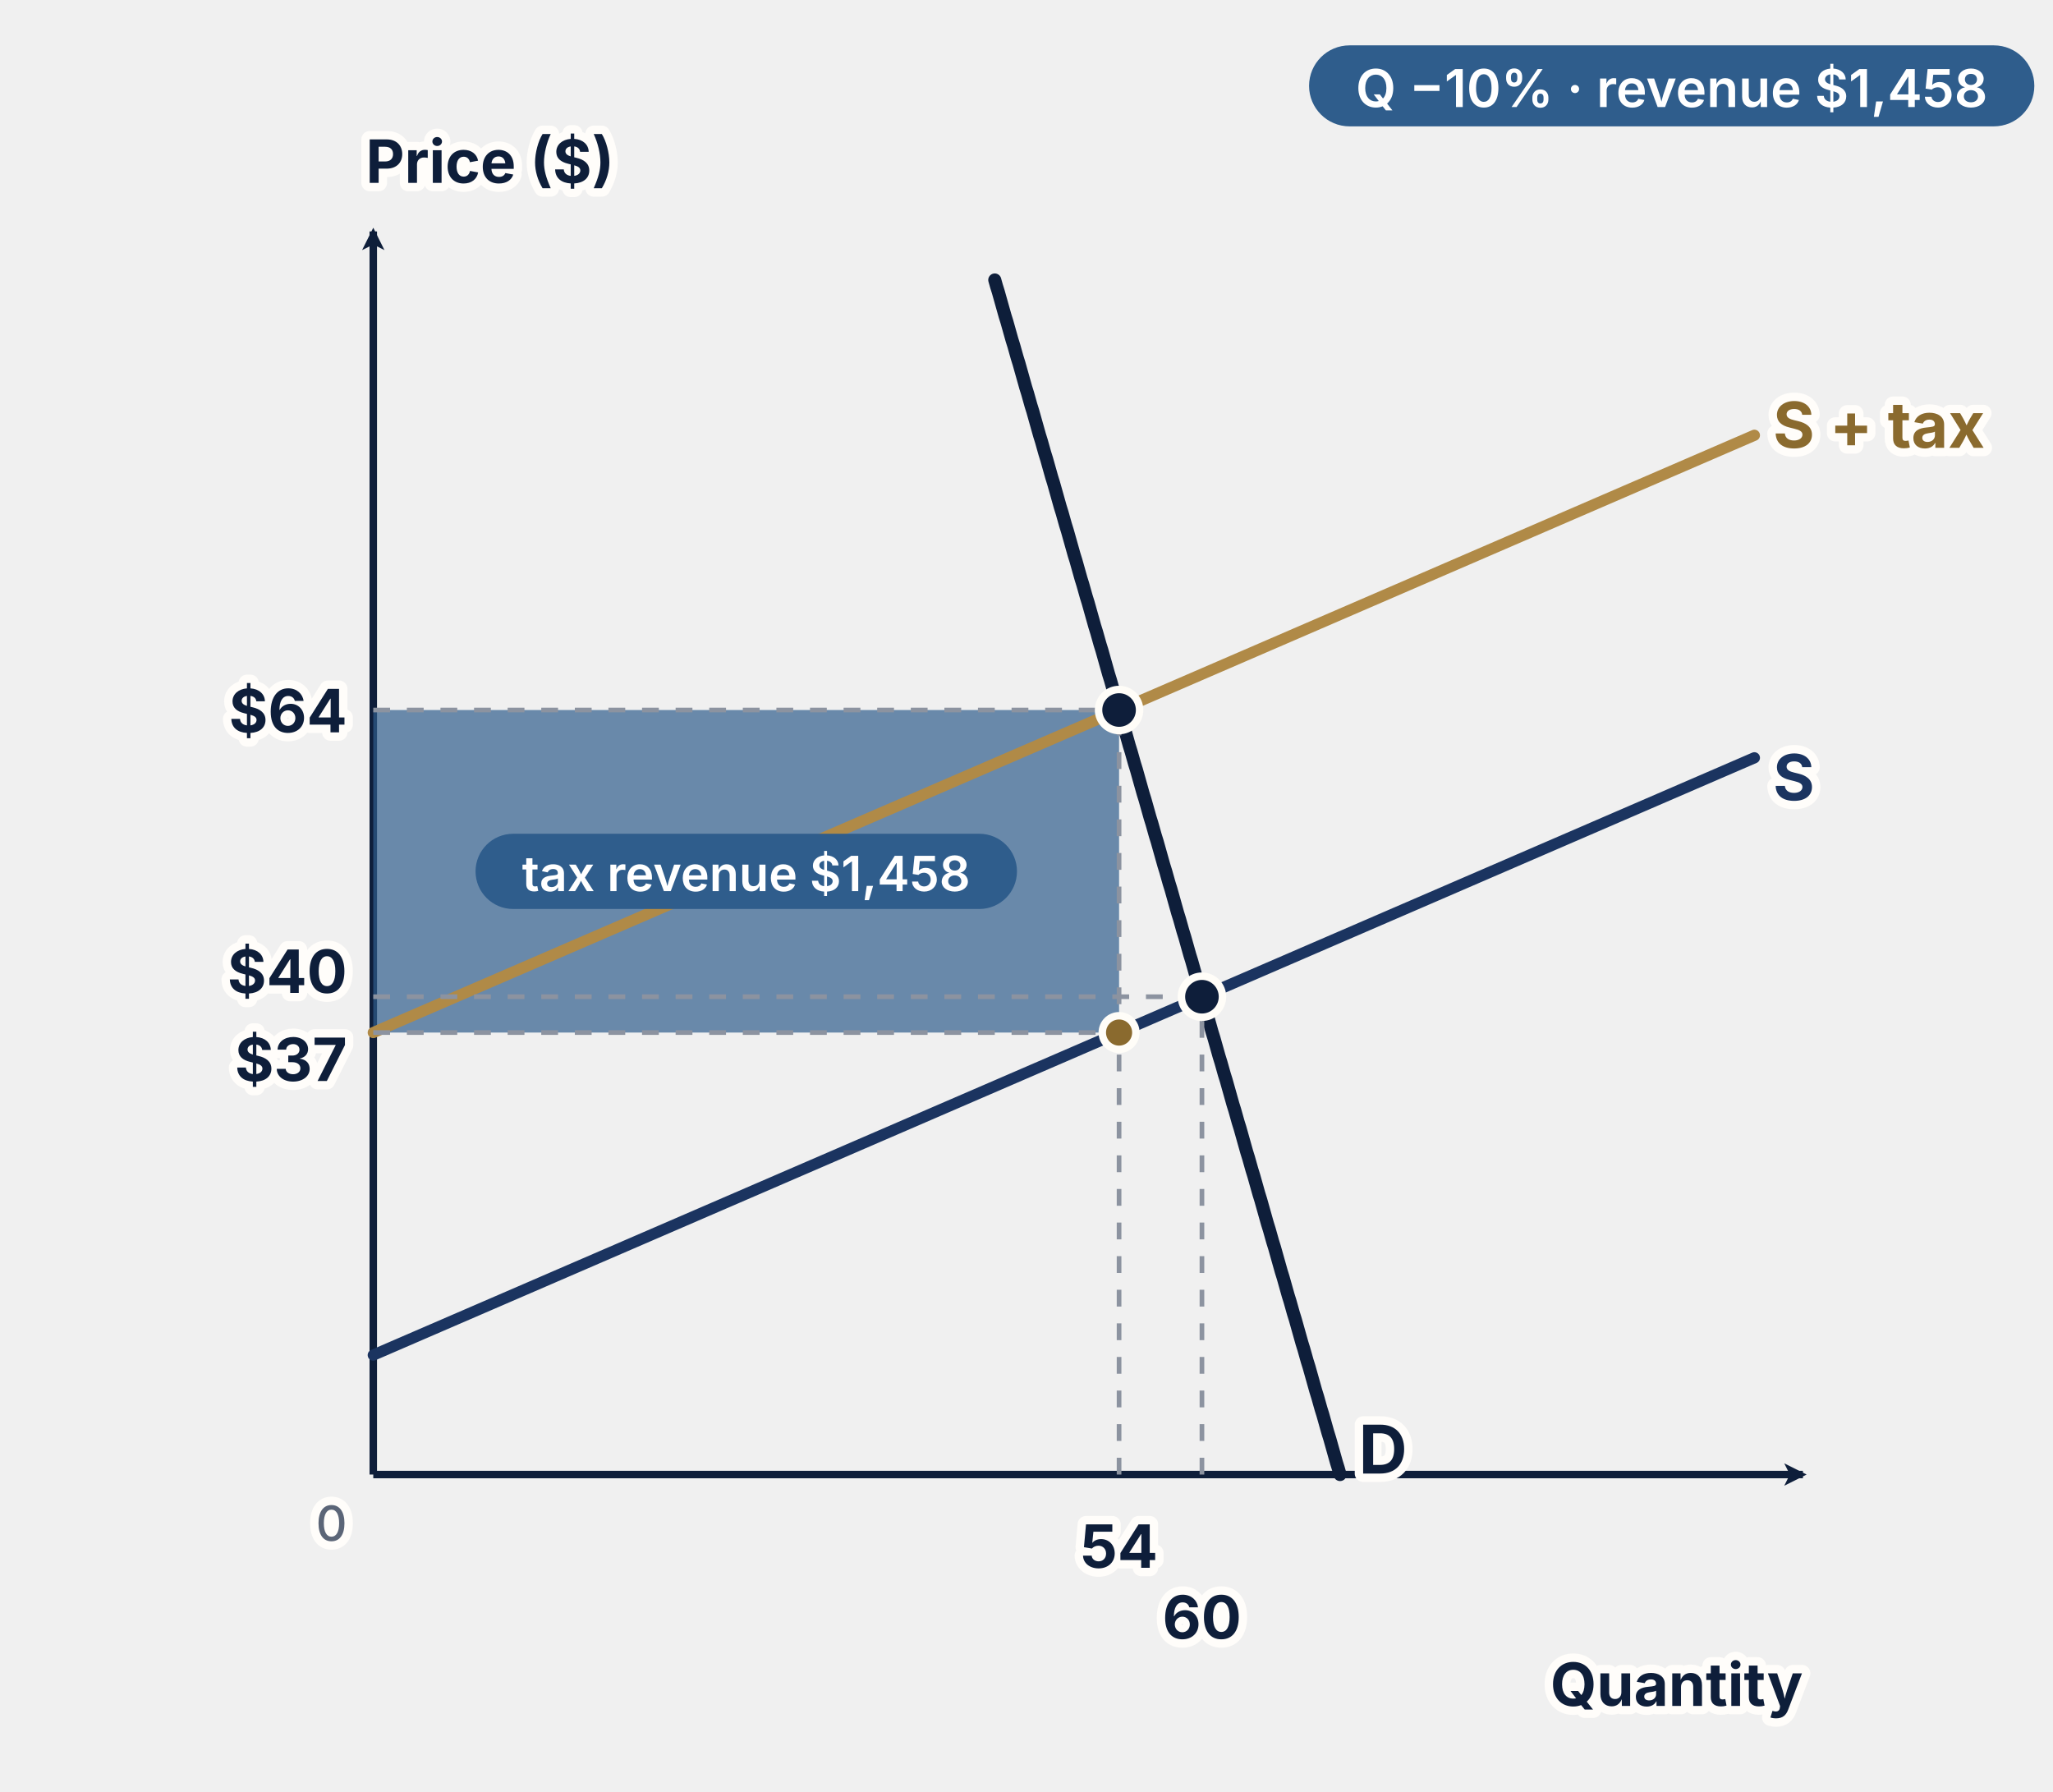
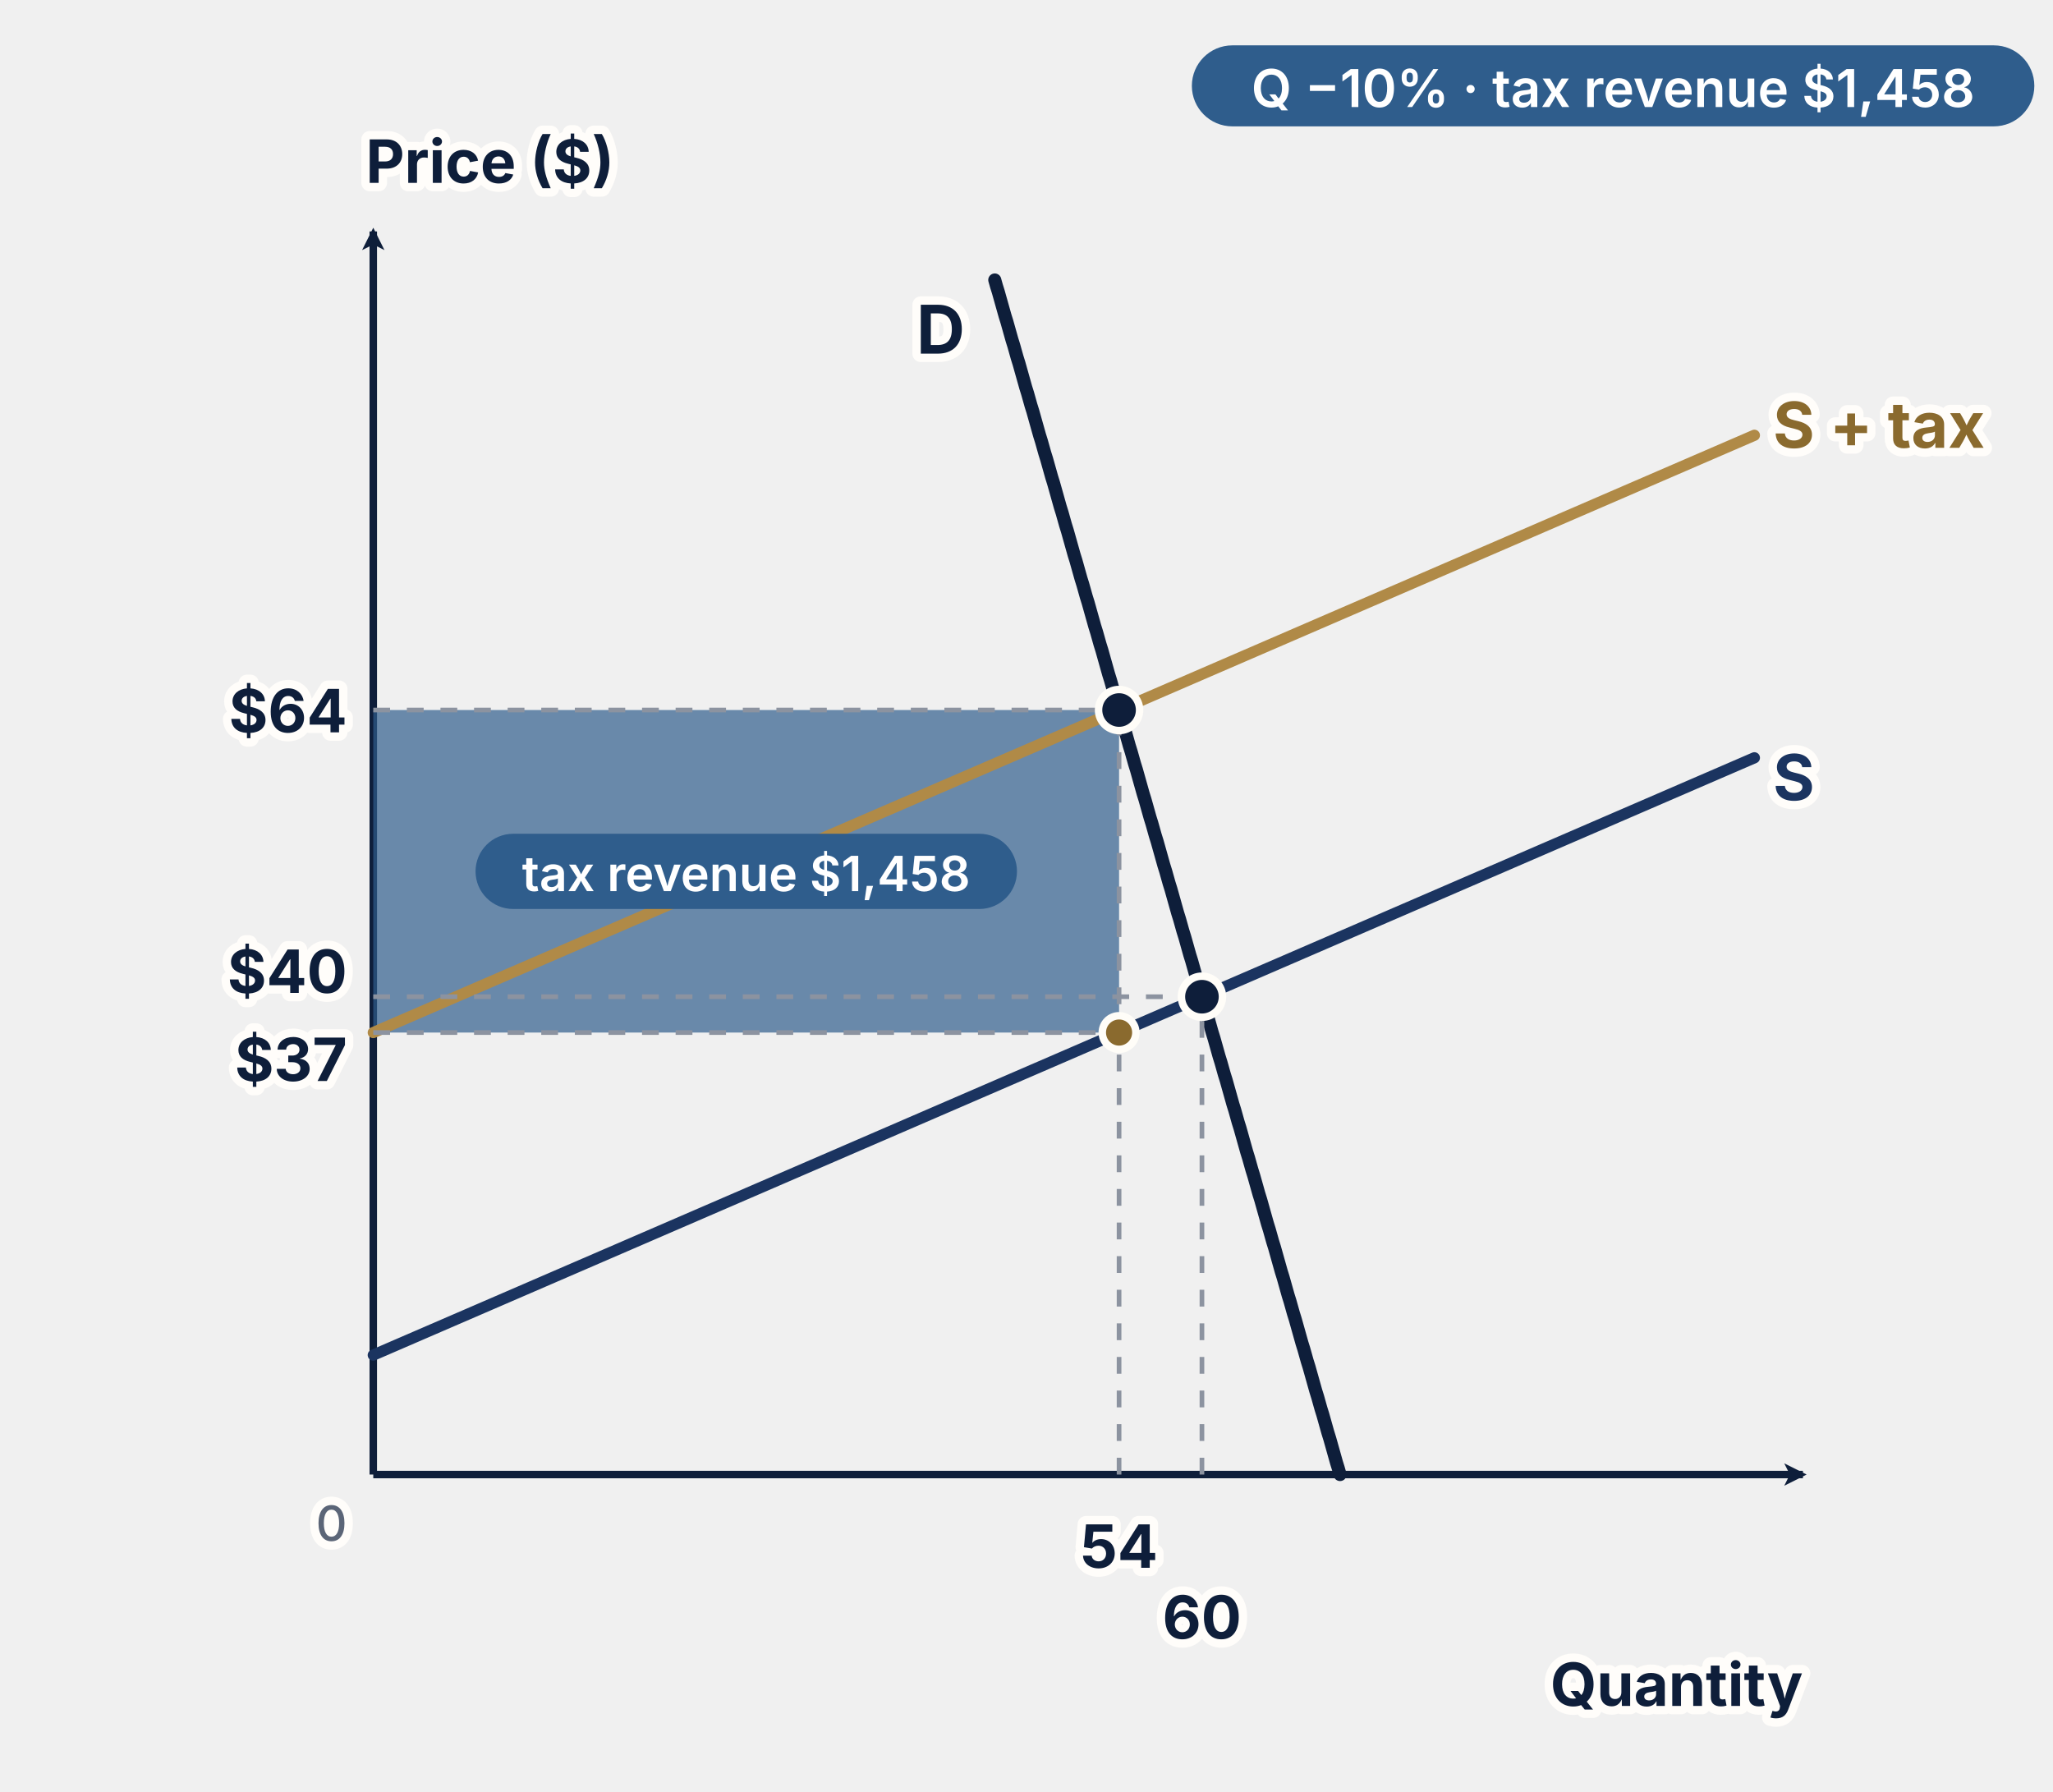
<svg xmlns="http://www.w3.org/2000/svg" width="1100" height="960" viewBox="0 0 1100 960">
  <defs>
    <marker id="ah0E1E3A" viewBox="0 0 12 12" refX="10" refY="6" markerWidth="12" markerHeight="12" markerUnits="userSpaceOnUse" orient="auto-start-reverse">
      <path d="M0,0 L12,6 L0,12 L3,6 z" fill="#0E1E3A" />
    </marker>
  </defs>
  <line x1="200.0" y1="790.0" x2="200.0" y2="124.0" stroke="#0E1E3A" stroke-width="4" stroke-linecap="butt" marker-end="url(#ah0E1E3A)" opacity="1" />
  <line x1="200.0" y1="790.0" x2="966.0" y2="790.0" stroke="#0E1E3A" stroke-width="4" stroke-linecap="butt" marker-end="url(#ah0E1E3A)" opacity="1" />
  <text x="186.0" y="816.0" font-family="Inter, 'Helvetica Neue', Arial, sans-serif" font-size="26" fill="#5B6577" text-anchor="end" font-weight="500" dominant-baseline="middle" paint-order="stroke" stroke="#FFFDFA" stroke-width="9" stroke-linejoin="round">0</text>
  <text x="196.0" y="86.0" font-family="Inter, 'Helvetica Neue', Arial, sans-serif" font-size="32" fill="#0E1E3A" text-anchor="start" font-weight="700" dominant-baseline="middle" paint-order="stroke" stroke="#FFFDFA" stroke-width="9" stroke-linejoin="round">Price ($)</text>
  <text x="966.0" y="902.0" font-family="Inter, 'Helvetica Neue', Arial, sans-serif" font-size="32" fill="#0E1E3A" text-anchor="end" font-weight="700" dominant-baseline="middle" paint-order="stroke" stroke="#FFFDFA" stroke-width="9" stroke-linejoin="round">Quantity</text>
  <rect x="200.0" y="380.4" width="399.6" height="172.8" rx="0" fill="#2F5D8C" opacity="0.7" />
  <path d="M200.0,726.0 L203.7,724.4 L207.4,722.8 L211.1,721.2 L214.8,719.6 L218.5,718.0 L222.2,716.4 L225.9,714.8 L229.6,713.2 L233.3,711.6 L237.0,710.0 L240.7,708.4 L244.4,706.8 L248.1,705.2 L251.8,703.6 L255.5,702.0 L259.2,700.4 L262.9,698.8 L266.6,697.2 L270.3,695.6 L274.0,694.0 L277.7,692.4 L281.4,690.8 L285.1,689.2 L288.8,687.6 L292.5,686.0 L296.2,684.4 L299.9,682.8 L303.6,681.2 L307.3,679.6 L311.0,678.0 L314.7,676.4 L318.4,674.8 L322.1,673.2 L325.8,671.6 L329.5,670.0 L333.2,668.4 L336.9,666.8 L340.6,665.2 L344.3,663.6 L348.0,662.0 L351.7,660.4 L355.4,658.8 L359.1,657.2 L362.8,655.6 L366.5,654.0 L370.2,652.4 L373.9,650.8 L377.6,649.2 L381.3,647.6 L385.0,646.0 L388.7,644.4 L392.4,642.8 L396.1,641.2 L399.8,639.6 L403.5,638.0 L407.2,636.4 L410.9,634.8 L414.6,633.2 L418.3,631.6 L422.0,630.0 L425.7,628.4 L429.4,626.8 L433.1,625.2 L436.8,623.6 L440.5,622.0 L444.2,620.4 L447.9,618.8 L451.6,617.2 L455.3,615.6 L459.0,614.0 L462.7,612.4 L466.4,610.8 L470.1,609.2 L473.8,607.6 L477.5,606.0 L481.2,604.4 L484.9,602.8 L488.6,601.2 L492.3,599.6 L496.0,598.0 L499.7,596.4 L503.4,594.8 L507.1,593.2 L510.8,591.6 L514.5,590.0 L518.2,588.4 L521.9,586.8 L525.6,585.2 L529.3,583.6 L533.0,582.0 L536.7,580.4 L540.4,578.8 L544.1,577.2 L547.8,575.6 L551.5,574.0 L555.2,572.4 L558.9,570.8 L562.6,569.2 L566.3,567.6 L570.0,566.0 L573.7,564.4 L577.4,562.8 L581.1,561.2 L584.8,559.6 L588.5,558.0 L592.2,556.4 L595.9,554.8 L599.6,553.2 L603.3,551.6 L607.0,550.0 L610.7,548.4 L614.4,546.8 L618.1,545.2 L621.8,543.6 L625.5,542.0 L629.2,540.4 L632.9,538.8 L636.6,537.2 L640.3,535.6 L644.0,534.0 L647.7,532.4 L651.4,530.8 L655.1,529.2 L658.8,527.6 L662.5,526.0 L666.2,524.4 L669.9,522.8 L673.6,521.2 L677.3,519.6 L681.0,518.0 L684.7,516.4 L688.4,514.8 L692.1,513.2 L695.8,511.6 L699.5,510.0 L703.2,508.4 L706.9,506.8 L710.6,505.2 L714.3,503.6 L718.0,502.0 L721.7,500.4 L725.4,498.8 L729.1,497.2 L732.8,495.6 L736.5,494.0 L740.2,492.4 L743.9,490.8 L747.6,489.2 L751.3,487.6 L755.0,486.0 L758.7,484.4 L762.4,482.8 L766.1,481.2 L769.8,479.6 L773.5,478.0 L777.2,476.4 L780.9,474.8 L784.6,473.2 L788.3,471.6 L792.0,470.0 L795.7,468.4 L799.4,466.8 L803.1,465.2 L806.8,463.6 L810.5,462.0 L814.2,460.4 L817.9,458.8 L821.6,457.2 L825.3,455.6 L829.0,454.0 L832.7,452.4 L836.4,450.8 L840.1,449.2 L843.8,447.6 L847.5,446.0 L851.2,444.4 L854.9,442.8 L858.6,441.2 L862.3,439.6 L866.0,438.0 L869.7,436.4 L873.4,434.8 L877.1,433.2 L880.8,431.6 L884.5,430.0 L888.2,428.4 L891.9,426.8 L895.6,425.2 L899.3,423.6 L903.0,422.0 L906.7,420.4 L910.4,418.8 L914.1,417.2 L917.8,415.6 L921.5,414.0 L925.2,412.4 L928.9,410.8 L932.6,409.2 L936.3,407.6 L940.0,406.0" stroke="#1B3460" stroke-width="6" fill="none" stroke-linecap="round" stroke-linejoin="round" opacity="1" />
  <path d="M200.0,553.2 L203.7,551.6 L207.4,550.0 L211.1,548.4 L214.8,546.8 L218.5,545.2 L222.2,543.6 L225.9,542.0 L229.6,540.4 L233.3,538.8 L237.0,537.2 L240.7,535.6 L244.4,534.0 L248.1,532.4 L251.8,530.8 L255.5,529.2 L259.2,527.6 L262.9,526.0 L266.6,524.4 L270.3,522.8 L274.0,521.2 L277.7,519.6 L281.4,518.0 L285.1,516.4 L288.8,514.8 L292.5,513.2 L296.2,511.6 L299.9,510.0 L303.6,508.4 L307.3,506.8 L311.0,505.2 L314.7,503.6 L318.4,502.0 L322.1,500.4 L325.8,498.8 L329.5,497.2 L333.2,495.6 L336.9,494.0 L340.6,492.4 L344.3,490.8 L348.0,489.2 L351.7,487.6 L355.4,486.0 L359.1,484.4 L362.8,482.8 L366.5,481.2 L370.2,479.6 L373.9,478.0 L377.6,476.4 L381.3,474.8 L385.0,473.2 L388.7,471.6 L392.4,470.0 L396.1,468.4 L399.8,466.8 L403.5,465.2 L407.2,463.6 L410.9,462.0 L414.6,460.4 L418.3,458.8 L422.0,457.2 L425.7,455.6 L429.4,454.0 L433.1,452.4 L436.8,450.8 L440.5,449.2 L444.2,447.6 L447.9,446.0 L451.6,444.4 L455.3,442.8 L459.0,441.2 L462.7,439.6 L466.4,438.0 L470.1,436.4 L473.8,434.8 L477.5,433.2 L481.2,431.6 L484.9,430.0 L488.6,428.4 L492.3,426.8 L496.0,425.2 L499.7,423.6 L503.4,422.0 L507.1,420.4 L510.8,418.8 L514.5,417.2 L518.2,415.6 L521.9,414.0 L525.6,412.4 L529.3,410.8 L533.0,409.2 L536.7,407.6 L540.4,406.0 L544.1,404.4 L547.8,402.8 L551.5,401.2 L555.2,399.6 L558.9,398.0 L562.6,396.4 L566.3,394.8 L570.0,393.2 L573.7,391.6 L577.4,390.0 L581.1,388.4 L584.8,386.8 L588.5,385.2 L592.2,383.6 L595.9,382.0 L599.6,380.4 L603.3,378.8 L607.0,377.2 L610.7,375.6 L614.4,374.0 L618.1,372.4 L621.8,370.8 L625.5,369.2 L629.2,367.6 L632.9,366.0 L636.6,364.4 L640.3,362.8 L644.0,361.2 L647.7,359.6 L651.4,358.0 L655.1,356.4 L658.8,354.8 L662.5,353.2 L666.2,351.6 L669.9,350.0 L673.6,348.4 L677.3,346.8 L681.0,345.2 L684.7,343.6 L688.4,342.0 L692.1,340.4 L695.8,338.8 L699.5,337.2 L703.2,335.6 L706.9,334.0 L710.6,332.4 L714.3,330.8 L718.0,329.2 L721.7,327.6 L725.4,326.0 L729.1,324.4 L732.8,322.8 L736.5,321.2 L740.2,319.6 L743.9,318.0 L747.6,316.4 L751.3,314.8 L755.0,313.2 L758.7,311.6 L762.4,310.0 L766.1,308.4 L769.8,306.8 L773.5,305.2 L777.2,303.6 L780.9,302.0 L784.6,300.4 L788.3,298.8 L792.0,297.2 L795.7,295.6 L799.4,294.0 L803.1,292.4 L806.8,290.8 L810.5,289.2 L814.2,287.6 L817.9,286.0 L821.6,284.4 L825.3,282.8 L829.0,281.2 L832.7,279.6 L836.4,278.0 L840.1,276.4 L843.8,274.8 L847.5,273.2 L851.2,271.6 L854.9,270.0 L858.6,268.4 L862.3,266.8 L866.0,265.2 L869.7,263.6 L873.4,262.0 L877.1,260.4 L880.8,258.8 L884.5,257.2 L888.2,255.6 L891.9,254.0 L895.6,252.4 L899.3,250.8 L903.0,249.2 L906.7,247.6 L910.4,246.0 L914.1,244.4 L917.8,242.8 L921.5,241.2 L925.2,239.6 L928.9,238.0 L932.6,236.4 L936.3,234.8 L940.0,233.2" stroke="#B08A47" stroke-width="6" fill="none" stroke-linecap="round" stroke-linejoin="round" opacity="1" />
  <path d="M533.0,150.0 L533.9,153.2 L534.9,156.4 L535.8,159.6 L536.7,162.8 L537.6,166.0 L538.5,169.2 L539.5,172.4 L540.4,175.6 L541.3,178.8 L542.2,182.0 L543.2,185.2 L544.1,188.4 L545.0,191.6 L546.0,194.8 L546.9,198.0 L547.8,201.2 L548.7,204.4 L549.6,207.6 L550.6,210.8 L551.5,214.0 L552.4,217.2 L553.4,220.4 L554.3,223.6 L555.2,226.8 L556.1,230.0 L557.0,233.2 L558.0,236.4 L558.9,239.6 L559.8,242.8 L560.8,246.0 L561.7,249.2 L562.6,252.4 L563.5,255.6 L564.5,258.8 L565.4,262.0 L566.3,265.2 L567.2,268.4 L568.1,271.6 L569.1,274.8 L570.0,278.0 L570.9,281.2 L571.9,284.4 L572.8,287.6 L573.7,290.8 L574.6,294.0 L575.5,297.2 L576.5,300.4 L577.4,303.6 L578.3,306.8 L579.2,310.0 L580.2,313.2 L581.1,316.4 L582.0,319.6 L583.0,322.8 L583.9,326.0 L584.8,329.2 L585.7,332.4 L586.6,335.6 L587.6,338.8 L588.5,342.0 L589.4,345.2 L590.4,348.4 L591.3,351.6 L592.2,354.8 L593.1,358.0 L594.0,361.2 L595.0,364.4 L595.9,367.6 L596.8,370.8 L597.8,374.0 L598.7,377.2 L599.6,380.4 L600.5,383.6 L601.5,386.8 L602.4,390.0 L603.3,393.2 L604.2,396.4 L605.1,399.6 L606.1,402.8 L607.0,406.0 L607.9,409.2 L608.9,412.4 L609.8,415.6 L610.7,418.8 L611.6,422.0 L612.5,425.2 L613.5,428.4 L614.4,431.6 L615.3,434.8 L616.2,438.0 L617.2,441.2 L618.1,444.4 L619.0,447.6 L620.0,450.8 L620.9,454.0 L621.8,457.2 L622.7,460.4 L623.6,463.6 L624.6,466.8 L625.5,470.0 L626.4,473.2 L627.4,476.4 L628.3,479.6 L629.2,482.8 L630.1,486.0 L631.0,489.2 L632.0,492.4 L632.9,495.6 L633.8,498.8 L634.8,502.0 L635.7,505.2 L636.6,508.4 L637.5,511.6 L638.5,514.8 L639.4,518.0 L640.3,521.2 L641.2,524.4 L642.1,527.6 L643.1,530.8 L644.0,534.0 L644.9,537.2 L645.9,540.4 L646.8,543.6 L647.7,546.8 L648.6,550.0 L649.5,553.2 L650.5,556.4 L651.4,559.6 L652.3,562.8 L653.2,566.0 L654.2,569.2 L655.1,572.4 L656.0,575.6 L657.0,578.8 L657.9,582.0 L658.8,585.2 L659.7,588.4 L660.6,591.6 L661.6,594.8 L662.5,598.0 L663.4,601.2 L664.4,604.4 L665.3,607.6 L666.2,610.8 L667.1,614.0 L668.0,617.2 L669.0,620.4 L669.9,623.6 L670.8,626.8 L671.8,630.0 L672.7,633.2 L673.6,636.4 L674.5,639.6 L675.5,642.8 L676.4,646.0 L677.3,649.2 L678.2,652.4 L679.1,655.6 L680.1,658.8 L681.0,662.0 L681.9,665.2 L682.9,668.4 L683.8,671.6 L684.7,674.8 L685.6,678.0 L686.5,681.2 L687.5,684.4 L688.4,687.6 L689.3,690.8 L690.2,694.0 L691.2,697.2 L692.1,700.4 L693.0,703.6 L694.0,706.8 L694.9,710.0 L695.8,713.2 L696.7,716.4 L697.6,719.6 L698.6,722.8 L699.5,726.0 L700.4,729.2 L701.4,732.4 L702.3,735.6 L703.2,738.8 L704.1,742.0 L705.0,745.2 L706.0,748.4 L706.9,751.6 L707.8,754.8 L708.8,758.0 L709.7,761.2 L710.6,764.4 L711.5,767.6 L712.5,770.8 L713.4,774.0 L714.3,777.2 L715.2,780.4 L716.1,783.6 L717.1,786.8 L718.0,790.0" stroke="#0E1E3A" stroke-width="7" fill="none" stroke-linecap="round" stroke-linejoin="round" opacity="1" />
  <text x="950.0" y="416.0" font-family="Inter, 'Helvetica Neue', Arial, sans-serif" font-size="34" fill="#1B3460" text-anchor="start" font-weight="700" dominant-baseline="middle" paint-order="stroke" stroke="#FFFDFA" stroke-width="9" stroke-linejoin="round">S</text>
  <text x="950.0" y="227.2" font-family="Inter, 'Helvetica Neue', Arial, sans-serif" font-size="34" fill="#8A6A2E" text-anchor="start" font-weight="700" dominant-baseline="middle" paint-order="stroke" stroke="#FFFDFA" stroke-width="9" stroke-linejoin="round">S + tax</text>
-   <text x="728.0" y="776.0" font-family="Inter, 'Helvetica Neue', Arial, sans-serif" font-size="36" fill="#0E1E3A" text-anchor="start" font-weight="700" dominant-baseline="middle" paint-order="stroke" stroke="#FFFDFA" stroke-width="9" stroke-linejoin="round">D</text>
+   <text x="517.0" y="176.0" font-family="Inter, 'Helvetica Neue', Arial, sans-serif" font-size="36" fill="#0E1E3A" text-anchor="end" font-weight="700" dominant-baseline="middle" paint-order="stroke" stroke="#FFFDFA" stroke-width="9" stroke-linejoin="round">D</text>
  <line x1="200.0" y1="380.4" x2="599.6" y2="380.4" stroke="#8C93A0" stroke-width="2.5" stroke-linecap="butt" stroke-dasharray="9 9" opacity="1" />
  <text x="186.0" y="380.4" font-family="Inter, 'Helvetica Neue', Arial, sans-serif" font-size="32" fill="#0E1E3A" text-anchor="end" font-weight="700" dominant-baseline="middle" paint-order="stroke" stroke="#FFFDFA" stroke-width="9" stroke-linejoin="round">$64</text>
  <line x1="200.0" y1="534.0" x2="644.0" y2="534.0" stroke="#8C93A0" stroke-width="2.5" stroke-linecap="butt" stroke-dasharray="9 9" opacity="1" />
  <text x="186.0" y="520.0" font-family="Inter, 'Helvetica Neue', Arial, sans-serif" font-size="32" fill="#0E1E3A" text-anchor="end" font-weight="700" dominant-baseline="middle" paint-order="stroke" stroke="#FFFDFA" stroke-width="9" stroke-linejoin="round">$40</text>
  <line x1="200.0" y1="553.2" x2="599.6" y2="553.2" stroke="#8C93A0" stroke-width="2.5" stroke-linecap="butt" stroke-dasharray="9 9" opacity="1" />
  <text x="186.0" y="567.2" font-family="Inter, 'Helvetica Neue', Arial, sans-serif" font-size="32" fill="#0E1E3A" text-anchor="end" font-weight="700" dominant-baseline="middle" paint-order="stroke" stroke="#FFFDFA" stroke-width="9" stroke-linejoin="round">$37</text>
  <line x1="599.6" y1="790.0" x2="599.6" y2="380.4" stroke="#8C93A0" stroke-width="2.5" stroke-linecap="butt" stroke-dasharray="9 9" opacity="1" />
  <text x="599.6" y="828.0" font-family="Inter, 'Helvetica Neue', Arial, sans-serif" font-size="32" fill="#0E1E3A" text-anchor="middle" font-weight="700" dominant-baseline="middle" paint-order="stroke" stroke="#FFFDFA" stroke-width="9" stroke-linejoin="round">54</text>
  <line x1="644.0" y1="790.0" x2="644.0" y2="534.0" stroke="#8C93A0" stroke-width="2.5" stroke-linecap="butt" stroke-dasharray="9 9" opacity="1" />
  <text x="644.0" y="866.0" font-family="Inter, 'Helvetica Neue', Arial, sans-serif" font-size="32" fill="#0E1E3A" text-anchor="middle" font-weight="700" dominant-baseline="middle" paint-order="stroke" stroke="#FFFDFA" stroke-width="9" stroke-linejoin="round">60</text>
  <circle cx="644.0" cy="534.0" r="11" fill="#0E1E3A" stroke="#FFFDF8" stroke-width="4" />
  <circle cx="599.6" cy="380.4" r="11" fill="#0E1E3A" stroke="#FFFDF8" stroke-width="4" />
  <circle cx="599.6" cy="553.2" r="9" fill="#8A6A2E" stroke="#FFFDF8" stroke-width="4" />
  <rect x="254.8" y="446.7" width="290.1" height="40.3" rx="20.15" fill="#2F5D8C" opacity="1" />
  <text x="399.8" y="467.8" font-family="Inter, 'Helvetica Neue', Arial, sans-serif" font-size="26" fill="#FFFFFF" text-anchor="middle" font-weight="600" dominant-baseline="middle">tax revenue $1,458</text>
-   <rect x="701.4" y="24.3" width="388.6" height="43.4" rx="21.7" fill="#2F5D8C" opacity="1" />
-   <text x="895.7" y="47.0" font-family="Inter, 'Helvetica Neue', Arial, sans-serif" font-size="28" fill="#FFFFFF" text-anchor="middle" font-weight="600" dominant-baseline="middle">Q −10% · revenue $1,458</text>
+   <rect x="638.6" y="24.3" width="451.4" height="43.4" rx="21.7" fill="#2F5D8C" opacity="1" />
+   <text x="864.3" y="47.0" font-family="Inter, 'Helvetica Neue', Arial, sans-serif" font-size="28" fill="#FFFFFF" text-anchor="middle" font-weight="600" dominant-baseline="middle">Q −10% · tax revenue $1,458</text>
</svg>
